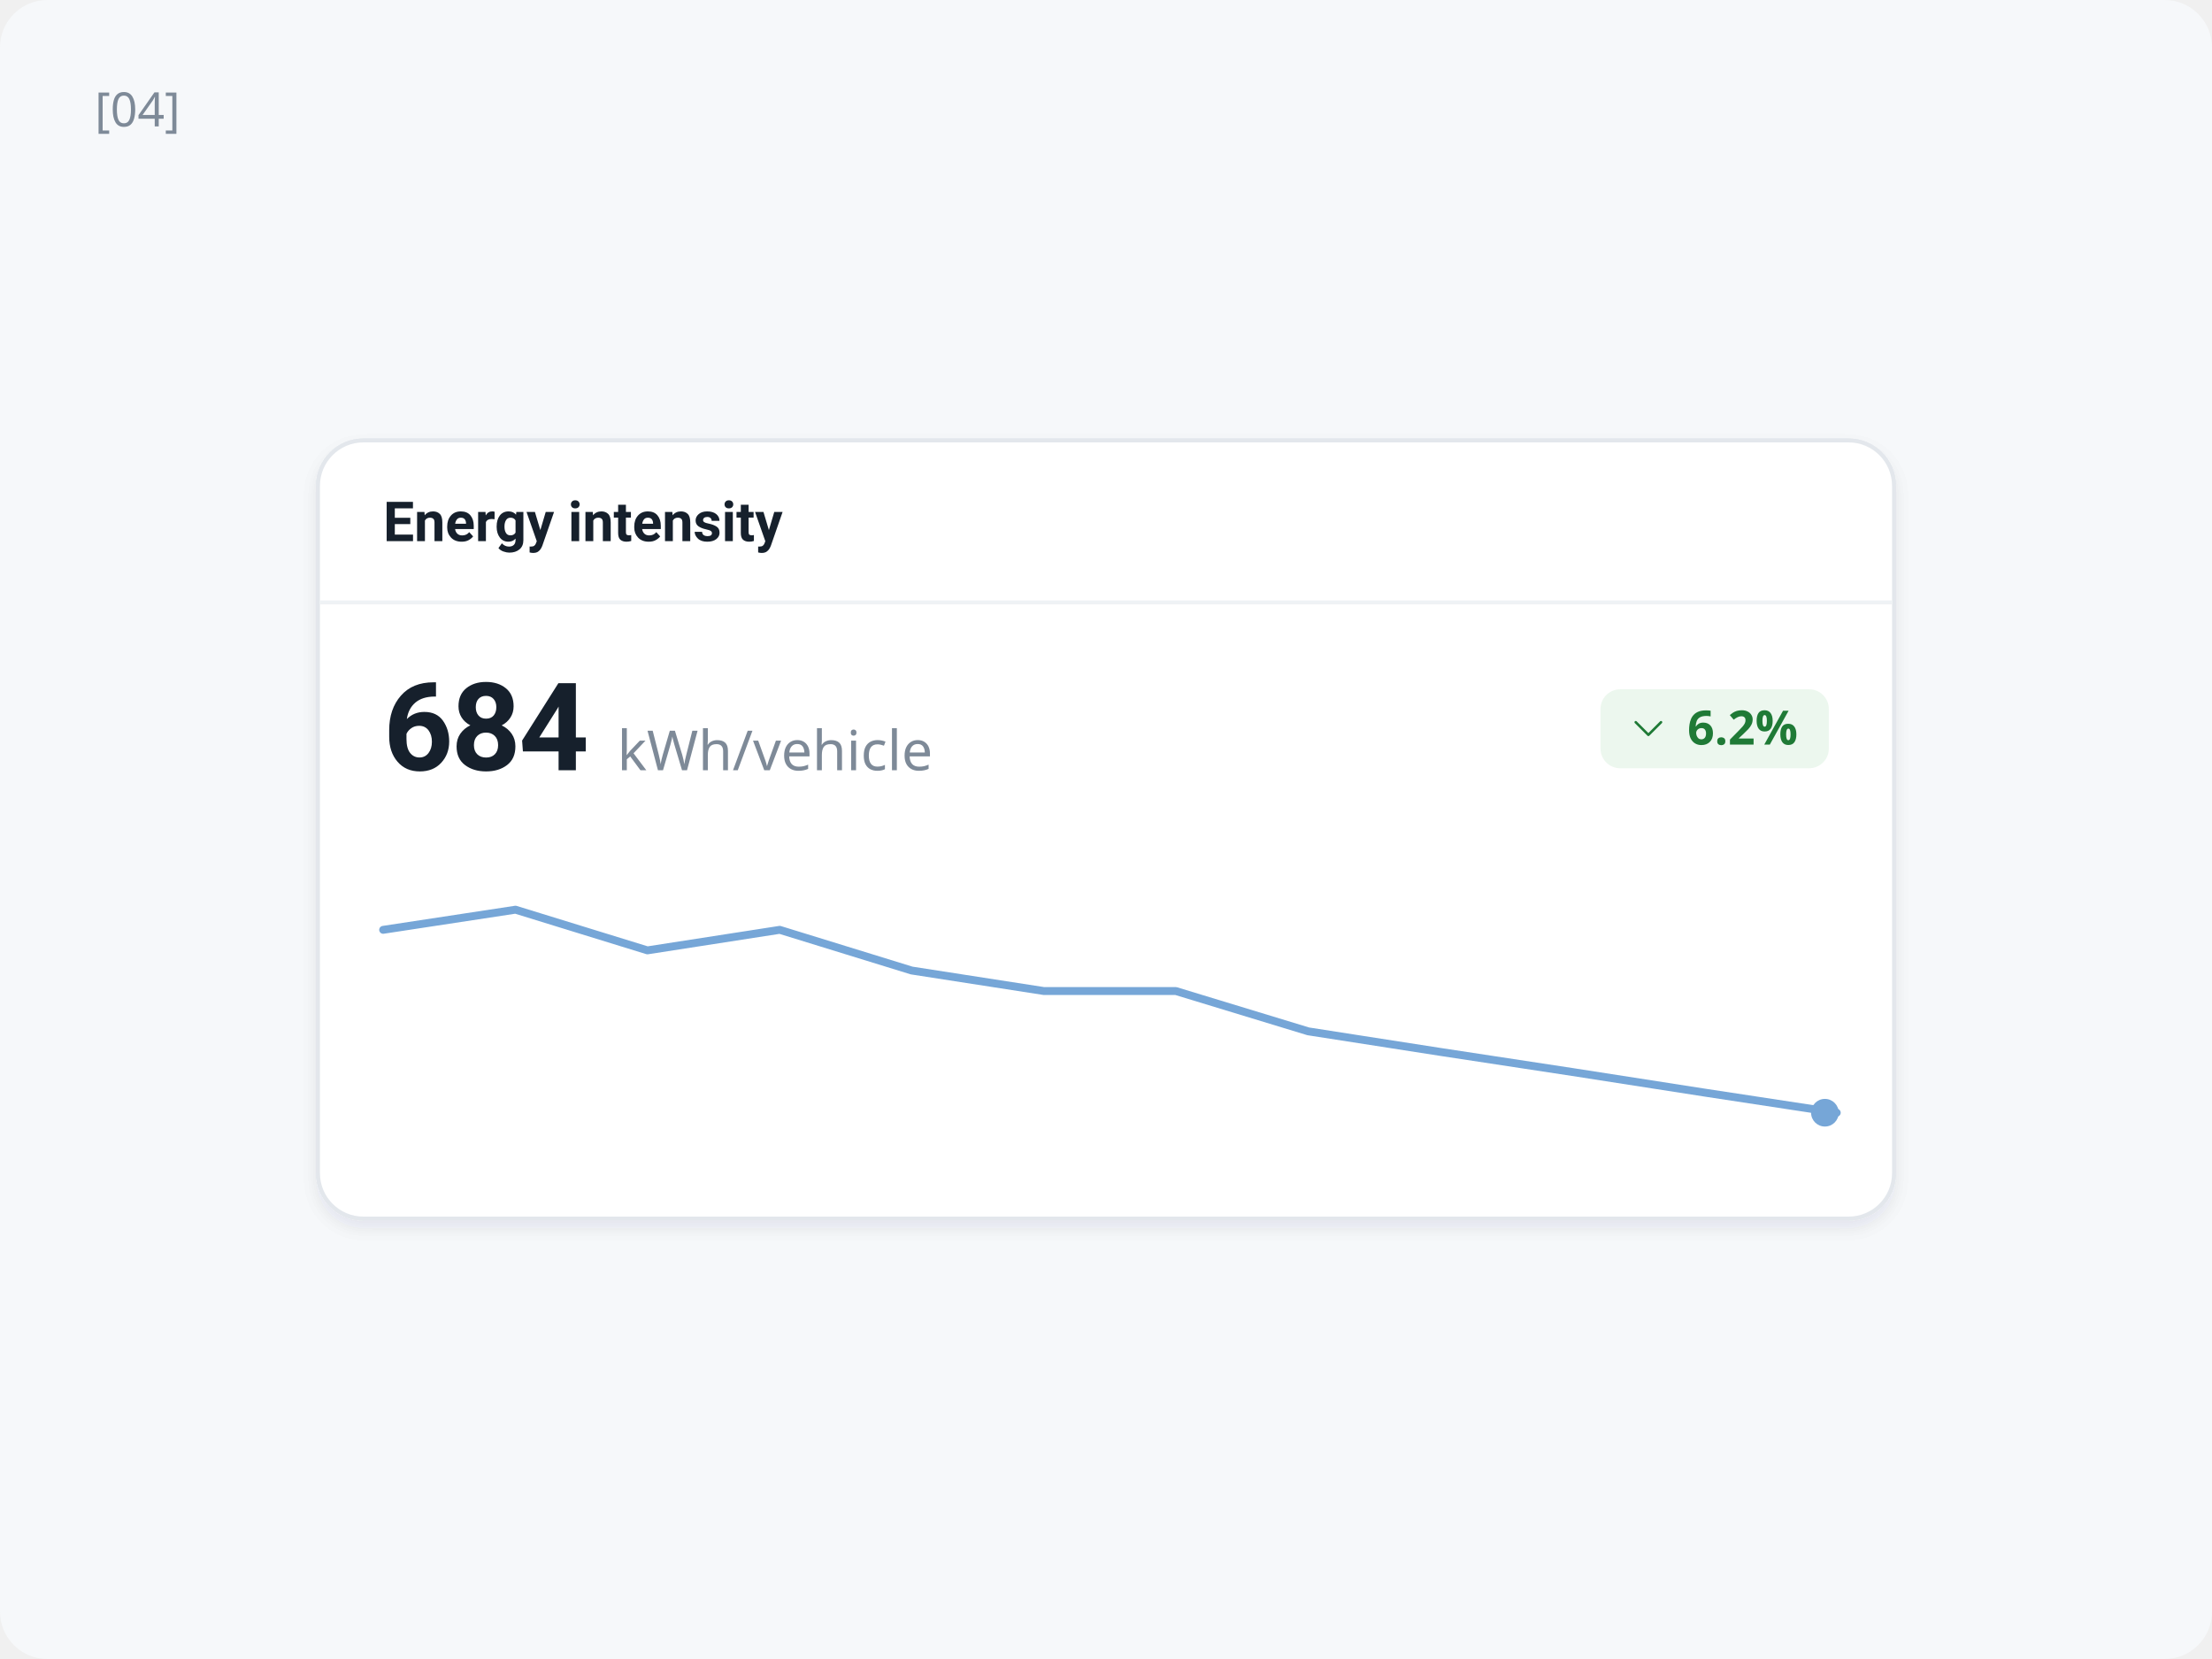
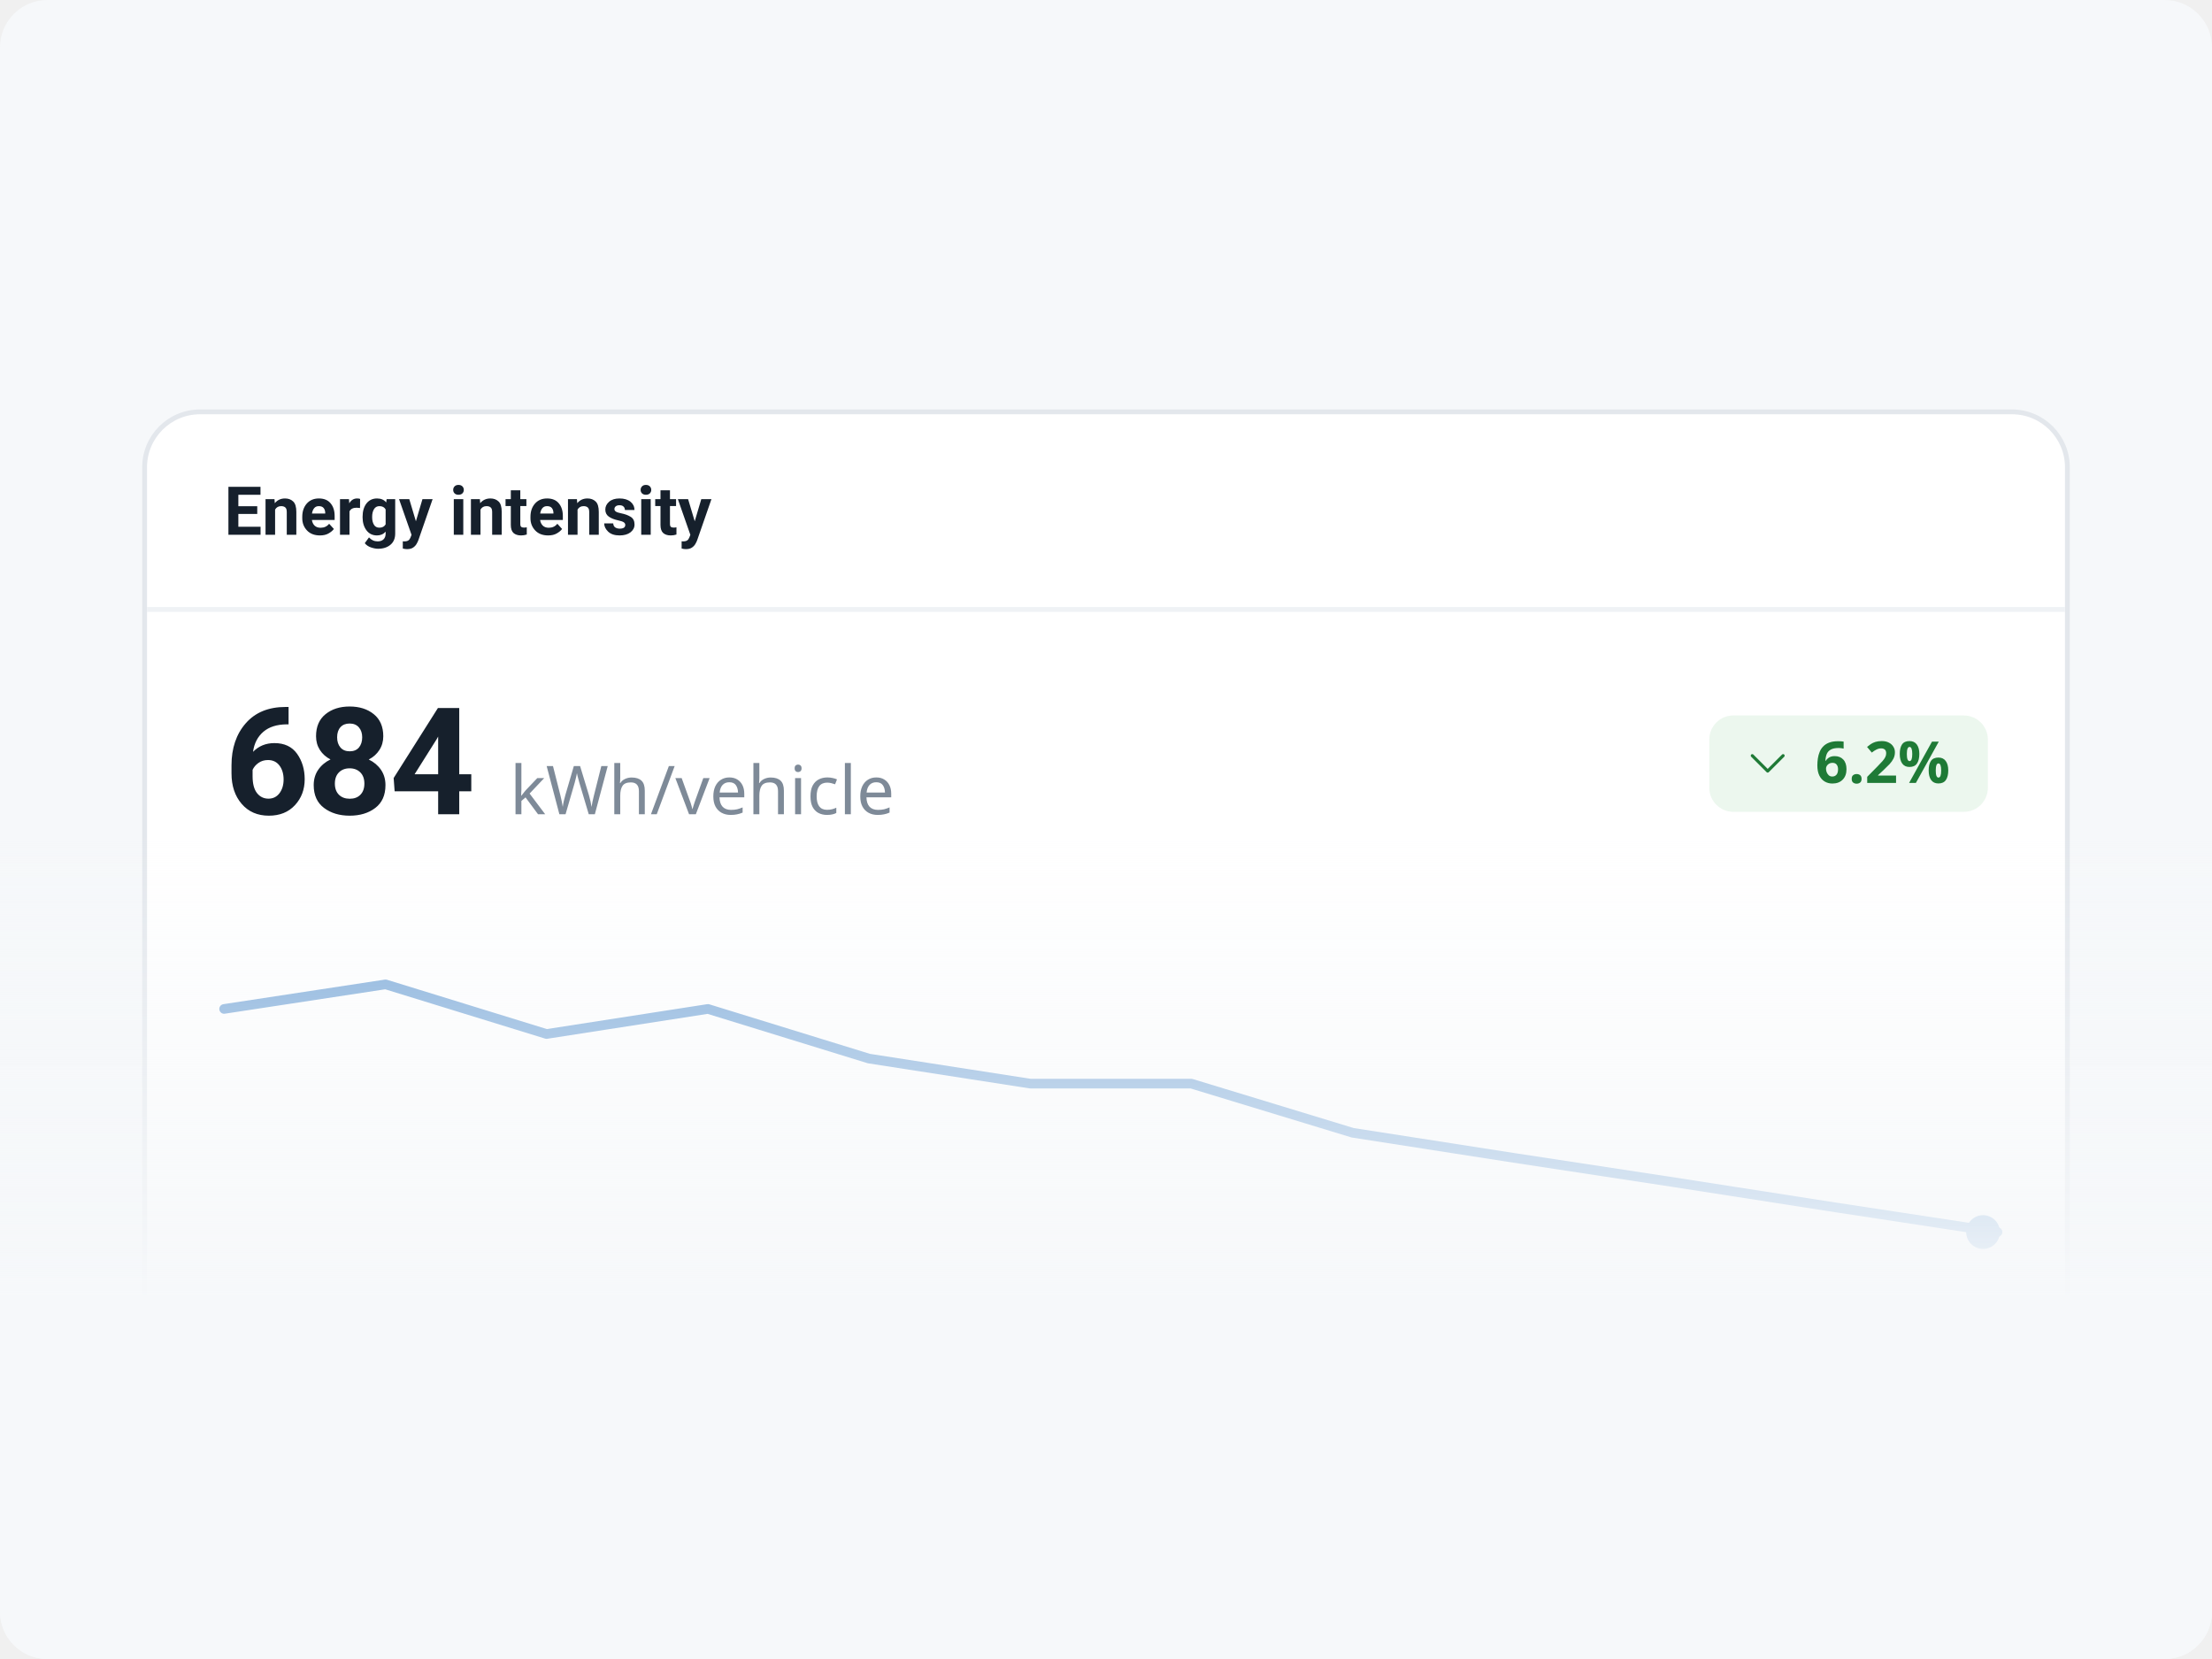
<svg xmlns="http://www.w3.org/2000/svg" width="560" height="420" viewBox="0 0 560 420" fill="none">
  <defs>
-     <filter id="sh1" x="-20%" y="-20%" width="140%" height="160%">
-       <feDropShadow in="SourceGraphic" result="s0" dx="0" dy="16" stdDeviation="16" flood-color="#010E50" flood-opacity="0.08" />
-       <feDropShadow in="SourceGraphic" result="s1" dx="0" dy="2" stdDeviation="2" flood-color="#010E50" flood-opacity="0.04" />
-       <feMerge>
-         <feMergeNode in="s0" />
-         <feMergeNode in="s1" />
-       </feMerge>
-     </filter>
+     <linearGradient id="fade0" x1="0" y1="210" x2="0" y2="330" gradientUnits="userSpaceOnUse">
+       <stop offset="0" stop-color="#F6F8FA" stop-opacity="0" />
+       <stop offset="0.5" stop-color="#F6F8FA" stop-opacity="0.5" />
+       <stop offset="1" stop-color="#F6F8FA" stop-opacity="1" />
+     </linearGradient>
    <clipPath id="card">
      <rect width="560" height="420" rx="12" />
    </clipPath>
  </defs>
  <g clip-path="url(#card)">
    <rect x="0" y="0" width="560" height="420" rx="12" fill="#F6F8FA" />
-     <text x="24" y="32" font-family="JetBrains Mono" font-size="12" font-weight="400" fill="#7E8A98">[04]</text>
-     <rect x="80.5" y="111.5" width="399" height="197" rx="11.5" fill="#FFFFFF" stroke="#E3E7EC" stroke-width="1" filter="url(#sh1)" />
-     <line x1="81" y1="152.5" x2="479" y2="152.5" stroke="#EFF2F5" stroke-width="1" />
-     <text x="97" y="137" font-family="Roboto" font-size="14" font-weight="600" fill="#16202C">Energy intensity</text>
-     <text x="97" y="195" font-family="Roboto" font-size="31" font-weight="600" letter-spacing="-0.62" fill="#16202C" font-variant-numeric="tabular-nums">684</text>
-     <text x="156.28" y="195" font-family="JetBrains Mono" font-size="14" font-weight="500" fill="#7E8A98">kWh/vehicle</text>
-     <rect x="405.19" y="174.5" width="57.81" height="20" rx="5" fill="#3FB255" fill-opacity="0.1" />
-     <g transform="translate(412.19 179) scale(0.04 0.04)" fill="#1F7A36">
-       <path d="M213.66,101.66l-80,80a8,8,0,0,1-11.32,0l-80-80A8,8,0,0,1,53.66,90.34L128,164.69l74.34-74.35a8,8,0,0,1,11.32,11.32Z" fill="#1F7A36" />
+     <g transform="translate(0 14.00)">
+       <g transform="translate(-61.60 -45.76) scale(1.22)">
+         <rect x="80.5" y="111.5" width="399" height="197" rx="11.5" fill="#FFFFFF" stroke="#E3E7EC" stroke-width="1" />
+         <line x1="81" y1="152.5" x2="479" y2="152.5" stroke="#EFF2F5" stroke-width="1" />
+         <text x="97" y="137" font-family="Roboto" font-size="14" font-weight="600" fill="#16202C">Energy intensity</text>
+         <text x="97" y="195" font-family="Roboto" font-size="31" font-weight="600" letter-spacing="-0.62" fill="#16202C" font-variant-numeric="tabular-nums">684</text>
+         <text x="156.28" y="195" font-family="JetBrains Mono" font-size="14" font-weight="500" fill="#7E8A98">kWh/vehicle</text>
+         <rect x="405.19" y="174.5" width="57.81" height="20" rx="5" fill="#3FB255" fill-opacity="0.1" />
+         <g transform="translate(412.19 179) scale(0.04 0.04)" fill="#1F7A36">
+           <path d="M213.66,101.66l-80,80a8,8,0,0,1-11.32,0l-80-80A8,8,0,0,1,53.66,90.34L128,164.69l74.34-74.35a8,8,0,0,1,11.32,11.32Z" fill="#1F7A36" />
+         </g>
+         <text x="427.19" y="188.5" font-family="JetBrains Mono" font-size="12" font-weight="600" fill="#1F7A36">6.2%</text>
+         <g transform="translate(97 220) scale(1 1)">
+           <path d="M0.0 15.4 L33.5 10.3 L66.9 20.6 L100.4 15.4 L133.8 25.7 L167.3 30.9 L200.7 30.9 L234.2 41.1 L267.6 46.3 L301.1 51.4 L334.5 56.6 L368.0 61.7" fill="none" stroke="#76A6D7" stroke-width="2" stroke-linejoin="round" stroke-linecap="round" />
+           <circle cx="365" cy="61.7" r="3.5" fill="#76A6D7" />
+         </g>
+       </g>
    </g>
-     <text x="427.19" y="188.5" font-family="JetBrains Mono" font-size="12" font-weight="600" fill="#1F7A36">6.2%</text>
-     <g transform="translate(97 220) scale(1 1)">
-       <path d="M0.0 15.4 L33.5 10.3 L66.9 20.6 L100.4 15.4 L133.8 25.7 L167.3 30.9 L200.7 30.9 L234.2 41.1 L267.6 46.3 L301.1 51.4 L334.5 56.6 L368.0 61.7" fill="none" stroke="#76A6D7" stroke-width="2" stroke-linejoin="round" stroke-linecap="round" />
-       <circle cx="365" cy="61.7" r="3.5" fill="#76A6D7" />
-     </g>
+     <rect x="0" y="210" width="560" height="210" fill="url(#fade0)" />
  </g>
</svg>
